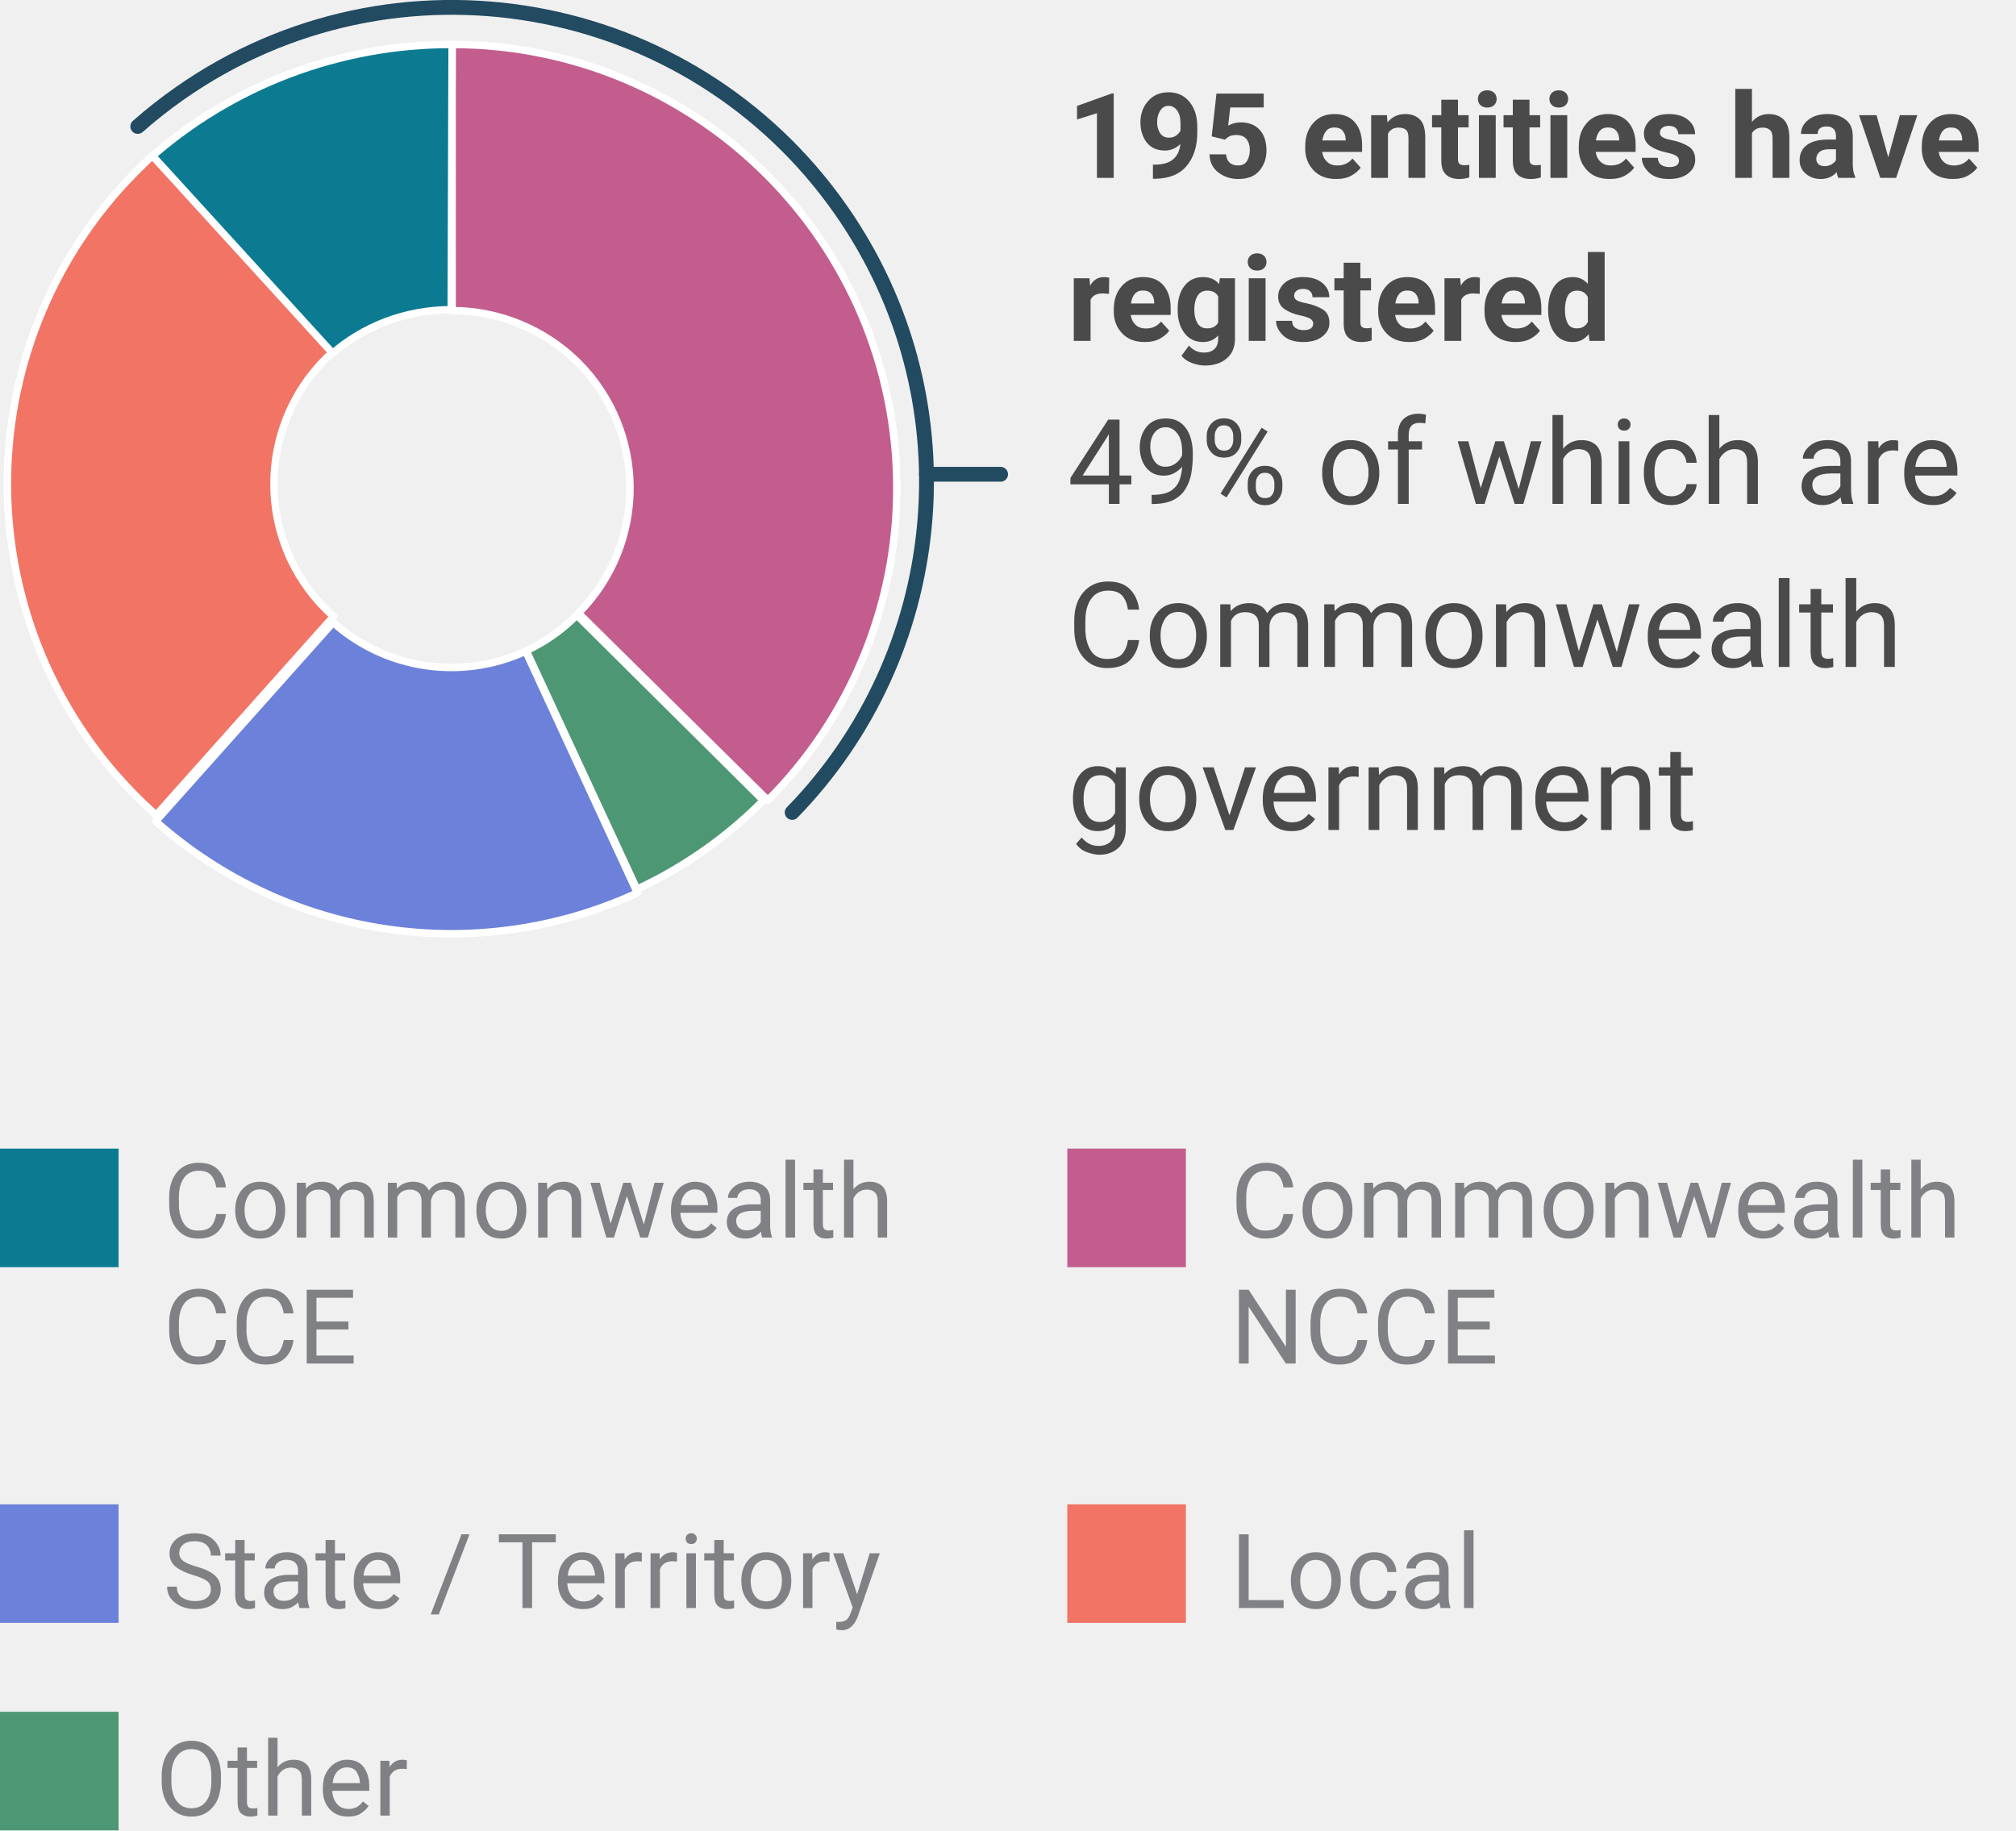
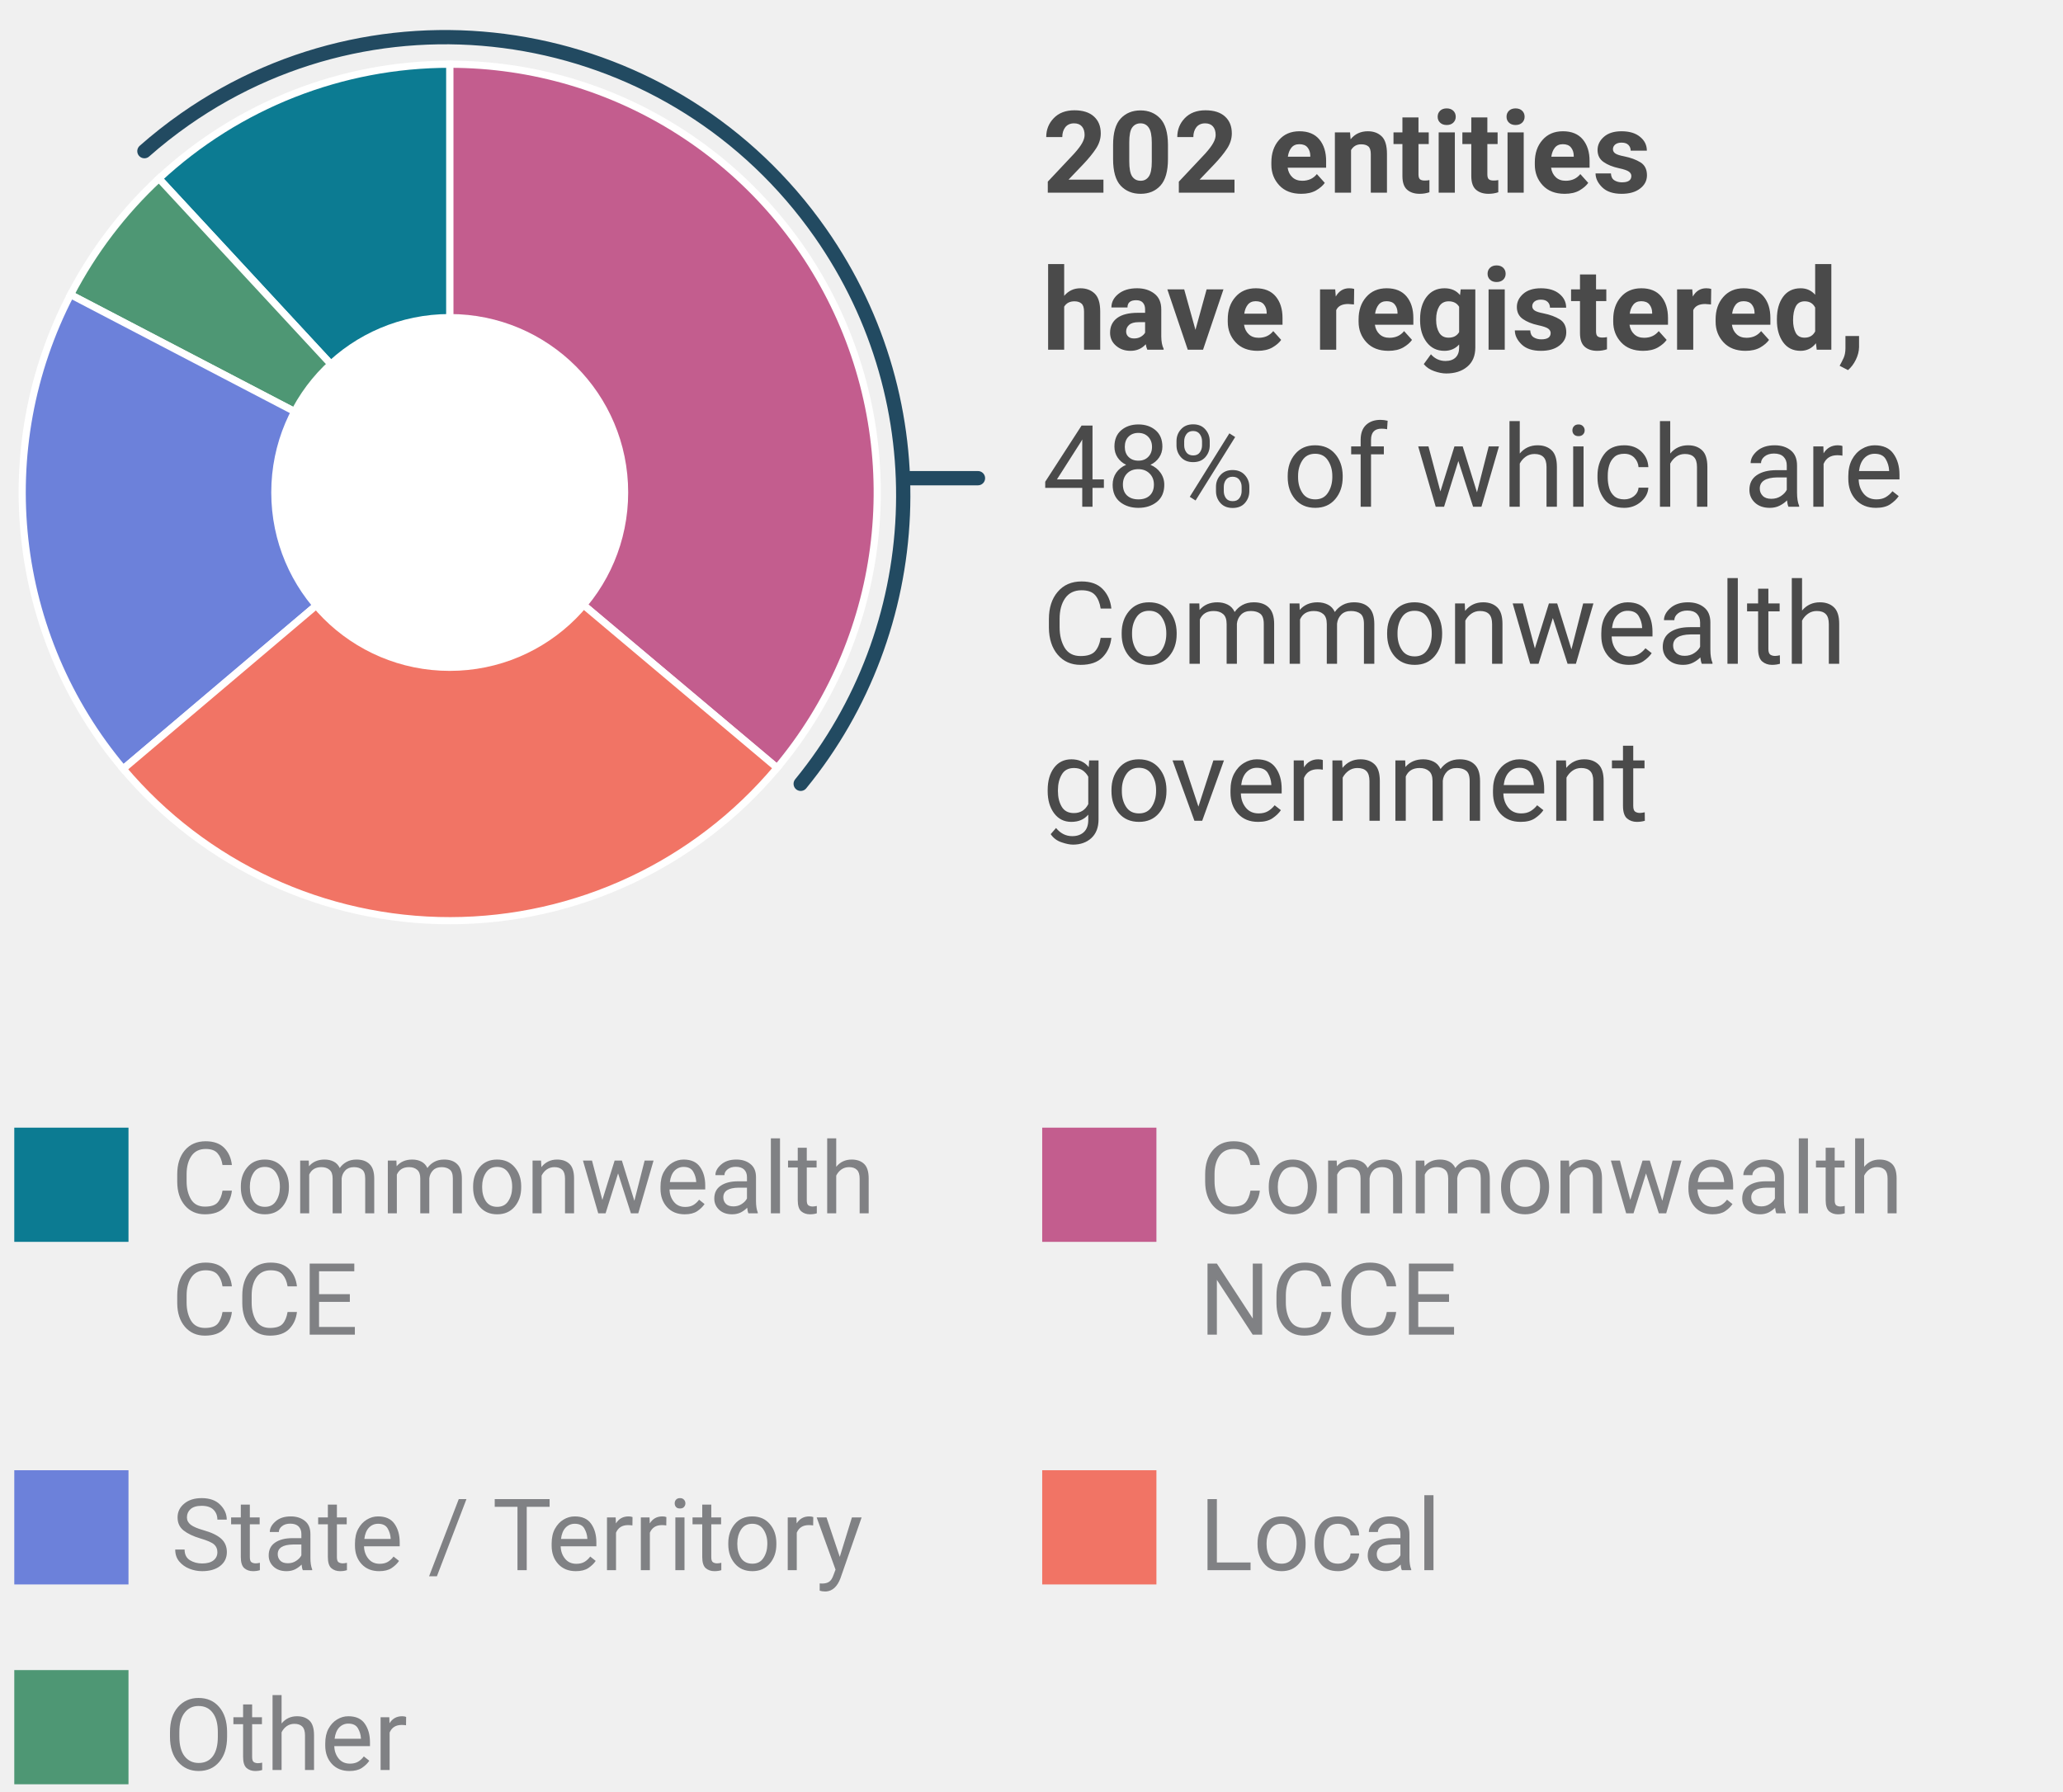
- <svg xmlns="http://www.w3.org/2000/svg" font-family="-apple-system, BlinkMacSystemFont, &quot;Segoe UI&quot;, Roboto, Helvetica, Arial, sans-serif, &quot;Apple Color Emoji&quot;, &quot;Segoe UI Emoji&quot;, &quot;Segoe UI Symbol&quot;" width="272px" height="247px" viewBox="0 0 272 247" version="1.1">
+ <svg xmlns="http://www.w3.org/2000/svg" font-family="-apple-system, BlinkMacSystemFont, &quot;Segoe UI&quot;, Roboto, Helvetica, Arial, sans-serif, &quot;Apple Color Emoji&quot;, &quot;Segoe UI Emoji&quot;, &quot;Segoe UI Symbol&quot;" width="289px" height="251px" viewBox="0 0 289 251" version="1.1" style="background: #FFFFFF;">
  <defs />
-   <g id="Mocks" stroke="none" stroke-width="1" fill="none" fill-rule="evenodd">
-     <g id="Nov-monthly-report-greater-than-768px" transform="translate(-320, -521)">
-       <g id="189-entities-have-registered" transform="translate(318, 518)">
-         <g stroke-width="1" fill-rule="evenodd" transform="translate(2, 10)">
-           <text id="69-entities-have-pub" font-size="16" font-weight="bold" line-spacing="22" fill="#4A4A4A">
-             <tspan x="144" y="17">195 entities have </tspan>
-             <tspan x="144" y="39">registered</tspan>
-             <tspan x="272.609" y="39" font-weight="normal" />
-             <tspan x="144" y="61" font-weight="normal">49% of which are </tspan>
-             <tspan x="144" y="83" font-weight="normal">Commonwealth </tspan>
-             <tspan x="144" y="105" font-weight="normal">government</tspan>
-           </text>
-           <path d="M130,52 L130,62" id="Line-Copy-15" stroke="#224A61" stroke-width="2" stroke-linecap="round" transform="translate(130, 57) rotate(-90) translate(-130, -57) " />
-           <text id="Commonwealth-CCE" font-size="14" font-weight="normal" fill="#808184">
-             <tspan x="22" y="160">Commonwealth </tspan>
-             <tspan x="22" y="177">CCE</tspan>
-           </text>
-           <text id="State-/-Territory-Copy-2" font-size="14" font-weight="normal" fill="#808184">
-             <tspan x="22" y="210">State / Territory</tspan>
-           </text>
-           <text id="Commonwealth-NCCE" font-size="14" font-weight="normal" fill="#808184">
-             <tspan x="166" y="160">Commonwealth </tspan>
-             <tspan x="166" y="177">NCCE</tspan>
-           </text>
-           <text id="Local-Copy" font-size="14" font-weight="normal" fill="#808184">
-             <tspan x="166" y="210">Local</tspan>
-           </text>
-           <rect id="Rectangle-3-Copy-11" fill="#0C7B92" x="0" y="148" width="16" height="16" />
-           <rect id="Rectangle-3-Copy-12" fill="#6C81DA" x="0" y="196" width="16" height="16" />
-           <rect id="Rectangle-3-Copy-13" fill="#C35D8E" x="144" y="148" width="16" height="16" />
-           <rect id="Rectangle-3-Copy-14" fill="#F17465" x="144" y="196" width="16" height="16" />
-           <text id="Other-Copy-2" font-size="14" font-weight="normal" fill="#808184">
-             <tspan x="21" y="238">Other</tspan>
-           </text>
-           <rect id="Rectangle-3-Copy-15" fill="#4E9774" x="0" y="224" width="16" height="16" />
-         </g>
-         <g id="Group-8" stroke-width="1" fill-rule="evenodd" transform="translate(3, 9)" stroke="#FFFFFF" stroke-linejoin="round">
-           <path d="M77.04,76.739 C86.36,67.362 86.32,52.197 76.92,42.859 C72.4,38.43 66.32,35.915 60,35.915 L60,0 C93.12,0 120,26.817 120,59.859 C120,75.662 113.76,90.786 102.6,102 L77.04,76.739 Z" id="Shape" fill="#C35D8E" fill-rule="nonzero" />
-           <path d="M70,81.812 C72.522,80.629 74.847,79.012 76.818,77 L102,102.009 C97.074,106.979 91.281,111.042 84.936,114 L70,81.812 Z" id="Shape" fill="#4E9774" fill-rule="nonzero" />
-           <path d="M59.879,35.795 C53.814,35.795 47.951,37.983 43.503,42 L19,15.551 C30.2,5.529 44.837,-0.04 60,0 L59.879,35.795 Z" id="Shape" fill="#0C7B92" fill-rule="nonzero" />
-           <path d="M43.8,41.58 C34.013,50.48 33.293,65.646 42.202,75.424 C42.762,76.023 43.361,76.622 44,77.18 L20.07,104 C-4.659,82.009 -6.816,44.174 15.156,19.47 C16.555,17.913 18.033,16.437 19.551,15 L43.8,41.58 Z" id="Shape" fill="#F17465" fill-rule="nonzero" />
-           <path d="M43.945,78 C51.061,84.348 61.295,85.865 69.929,81.873 L85,114.491 C63.333,124.472 37.829,120.679 20,104.829 L43.945,78 Z" id="Shape" fill="#6C81DA" fill-rule="nonzero" />
-         </g>
-         <path d="M149.364,67.661 C149.279,67.21 149.189,66.761 149.094,66.314 C142.962,37.365 117.26,15.642 86.484,15.642 C51.138,15.642 22.484,44.296 22.484,79.642 C22.484,82.092 22.622,84.509 22.89,86.888" id="Oval-2" stroke="#224A61" stroke-width="2" stroke-linecap="round" transform="translate(85.9242, 51.26488) rotate(55) translate(-85.9242, -51.26488) " />
+   <g id="Symbols" stroke="none" stroke-width="1" fill="none" fill-rule="evenodd">
+     <g id="189-entities-have-registered">
+       <g transform="translate(2, 10)">
+         <text id="202-entities-have-re" font-size="16" font-weight="bold" line-spacing="22" fill="#4A4A4A">
+           <tspan x="144" y="17">202 entities </tspan>
+           <tspan x="144" y="39">have registered,</tspan>
+           <tspan x="273.367" y="39" font-weight="normal"> </tspan>
+           <tspan x="144" y="61" font-weight="normal">48% of which are </tspan>
+           <tspan x="144" y="83" font-weight="normal">Commonwealth </tspan>
+           <tspan x="144" y="105" font-weight="normal">government</tspan>
+         </text>
+         <path d="M130,52 L130,62" id="Line-Copy-15" stroke="#224A61" stroke-width="2" stroke-linecap="round" transform="translate(130, 57) rotate(-90) translate(-130, -57) " />
+         <text id="Commonwealth-CCE" font-size="14" font-weight="normal" fill="#808184">
+           <tspan x="22" y="160">Commonwealth </tspan>
+           <tspan x="22" y="177">CCE</tspan>
+         </text>
+         <text id="State-/-Territory-Copy-2" font-size="14" font-weight="normal" fill="#808184">
+           <tspan x="22" y="210">State / Territory</tspan>
+         </text>
+         <text id="Commonwealth-NCCE" font-size="14" font-weight="normal" fill="#808184">
+           <tspan x="166" y="160">Commonwealth </tspan>
+           <tspan x="166" y="177">NCCE</tspan>
+         </text>
+         <text id="Local-Copy" font-size="14" font-weight="normal" fill="#808184">
+           <tspan x="166" y="210">Local</tspan>
+         </text>
+         <rect id="Rectangle-3-Copy-11" fill="#0C7B92" x="0" y="148" width="16" height="16" />
+         <rect id="Rectangle-3-Copy-12" fill="#6C81DA" x="0" y="196" width="16" height="16" />
+         <rect id="Rectangle-3-Copy-13" fill="#C35D8E" x="144" y="148" width="16" height="16" />
+         <rect id="Rectangle-3-Copy-14" fill="#F17465" x="144" y="196" width="16" height="16" />
+         <text id="Other-Copy-2" font-size="14" font-weight="normal" fill="#808184">
+           <tspan x="21" y="238">Other</tspan>
+         </text>
+         <rect id="Rectangle-3-Copy-15" fill="#4E9774" x="0" y="224" width="16" height="16" />
      </g>
+       <g id="Group-21" transform="translate(3, 9)" fill-rule="nonzero" stroke="#FFFFFF">
+         <path d="M60,60 L60,0 C83.279,9.63447777e-15 104.448,13.515 114.282,34.655 C124.115,55.794 120.831,80.728 105.859,98.587 L60,60 Z" id="Shape" fill="#C35D8E" />
+         <path d="M60,60 L19.263,16.02 C30.339,5.722 44.89,0 60,0 L60,60 Z" id="Shape" fill="#0C7B92" />
+         <path d="M60,60 L6.884,32.287 C10.05,26.195 14.238,20.692 19.263,16.02 L60,60 Z" id="Shape" fill="#4E9774" />
+         <path d="M60,60 L14.262,98.732 C-1.427,80.135 -4.342,53.883 6.884,32.287 L60,60 Z" id="Shape" fill="#6C81DA" />
+         <path d="M60,60 L105.859,98.587 C94.502,112.136 77.754,119.972 60.094,120 C42.434,120.028 25.662,112.245 14.262,98.732 L60,60 Z" id="Shape" fill="#F17465" />
+       </g>
+       <circle id="Oval" fill="#FFFFFF" cx="63" cy="69" r="25" />
+       <path d="M148.018,63.023 C140.463,36.177 115.704,16.489 86.327,16.489 C50.947,16.489 22.266,45.044 22.266,80.268 C22.266,82.71 22.404,85.119 22.672,87.489" id="Oval-2" stroke="#224A61" stroke-width="2" stroke-linecap="round" transform="translate(85.14199, 51.98871) rotate(55) translate(-85.14199, -51.98871) " />
    </g>
  </g>
</svg>
